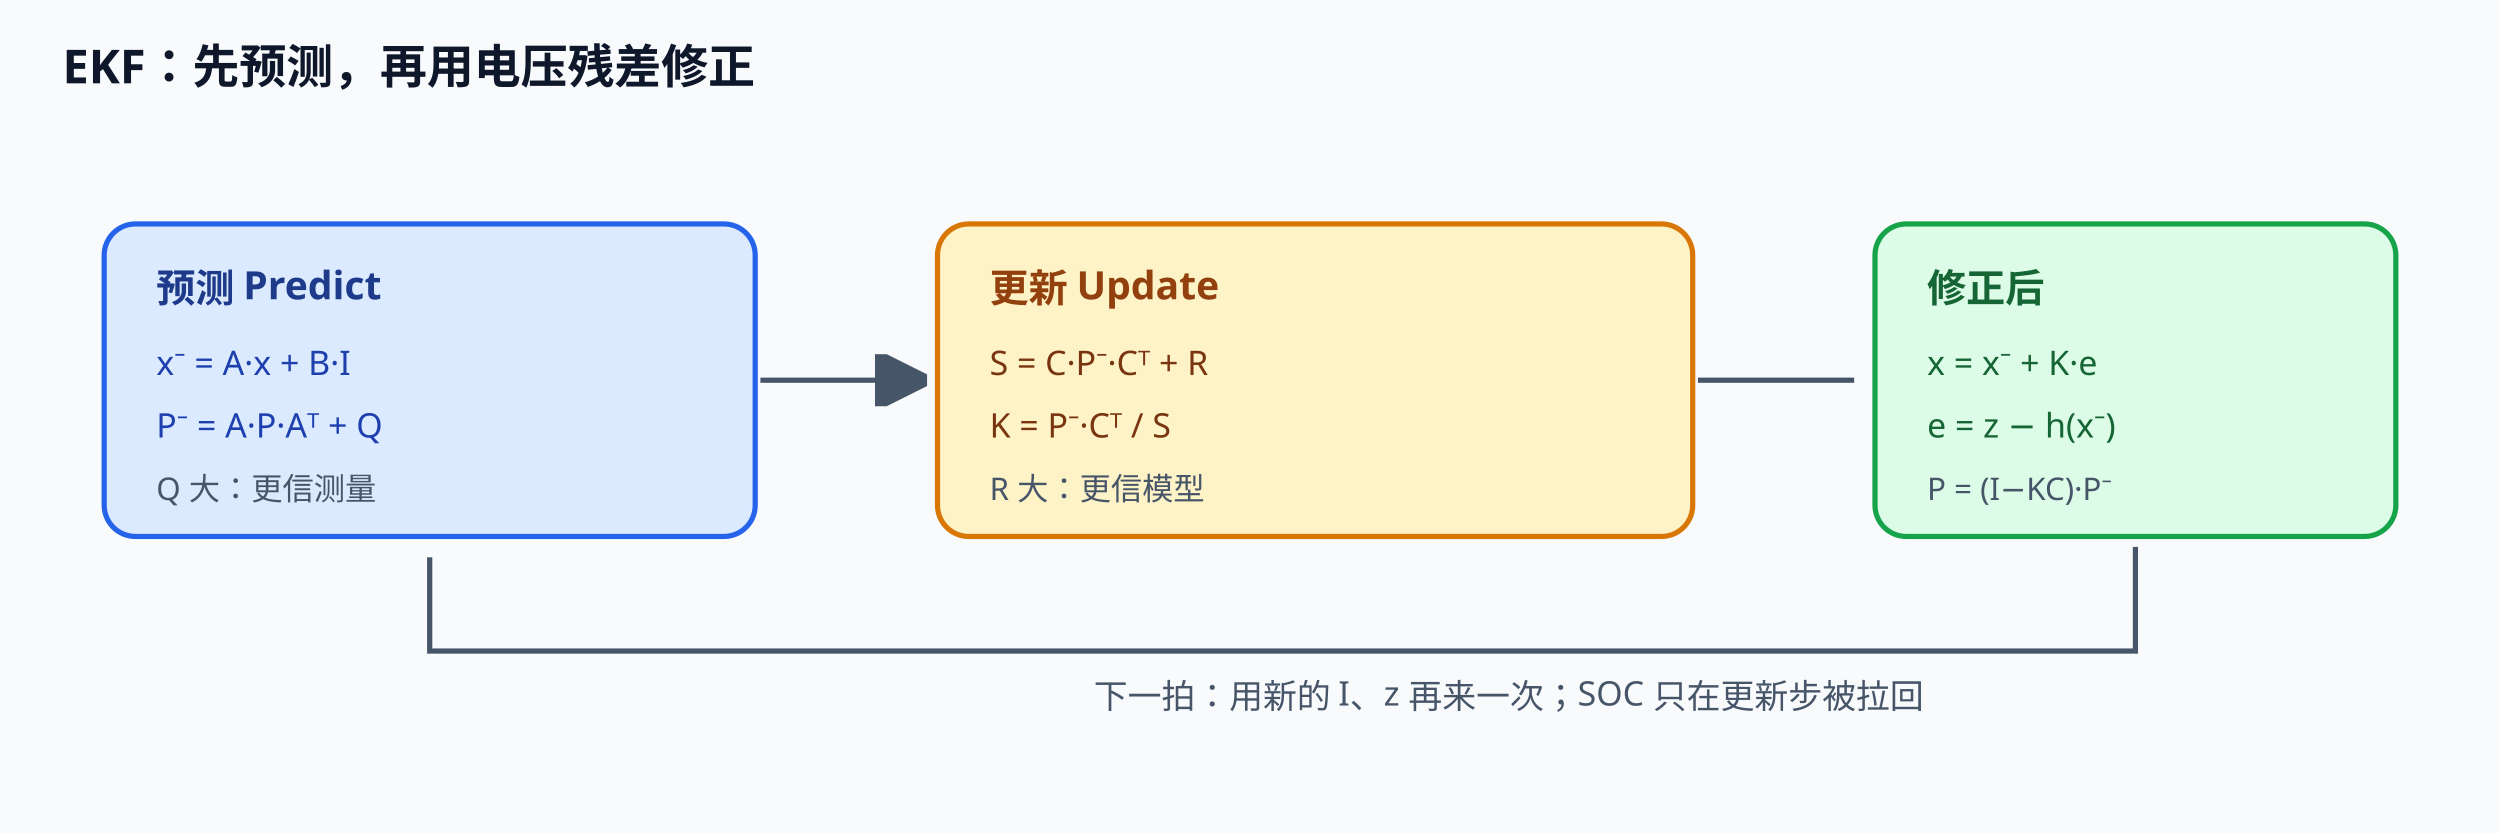
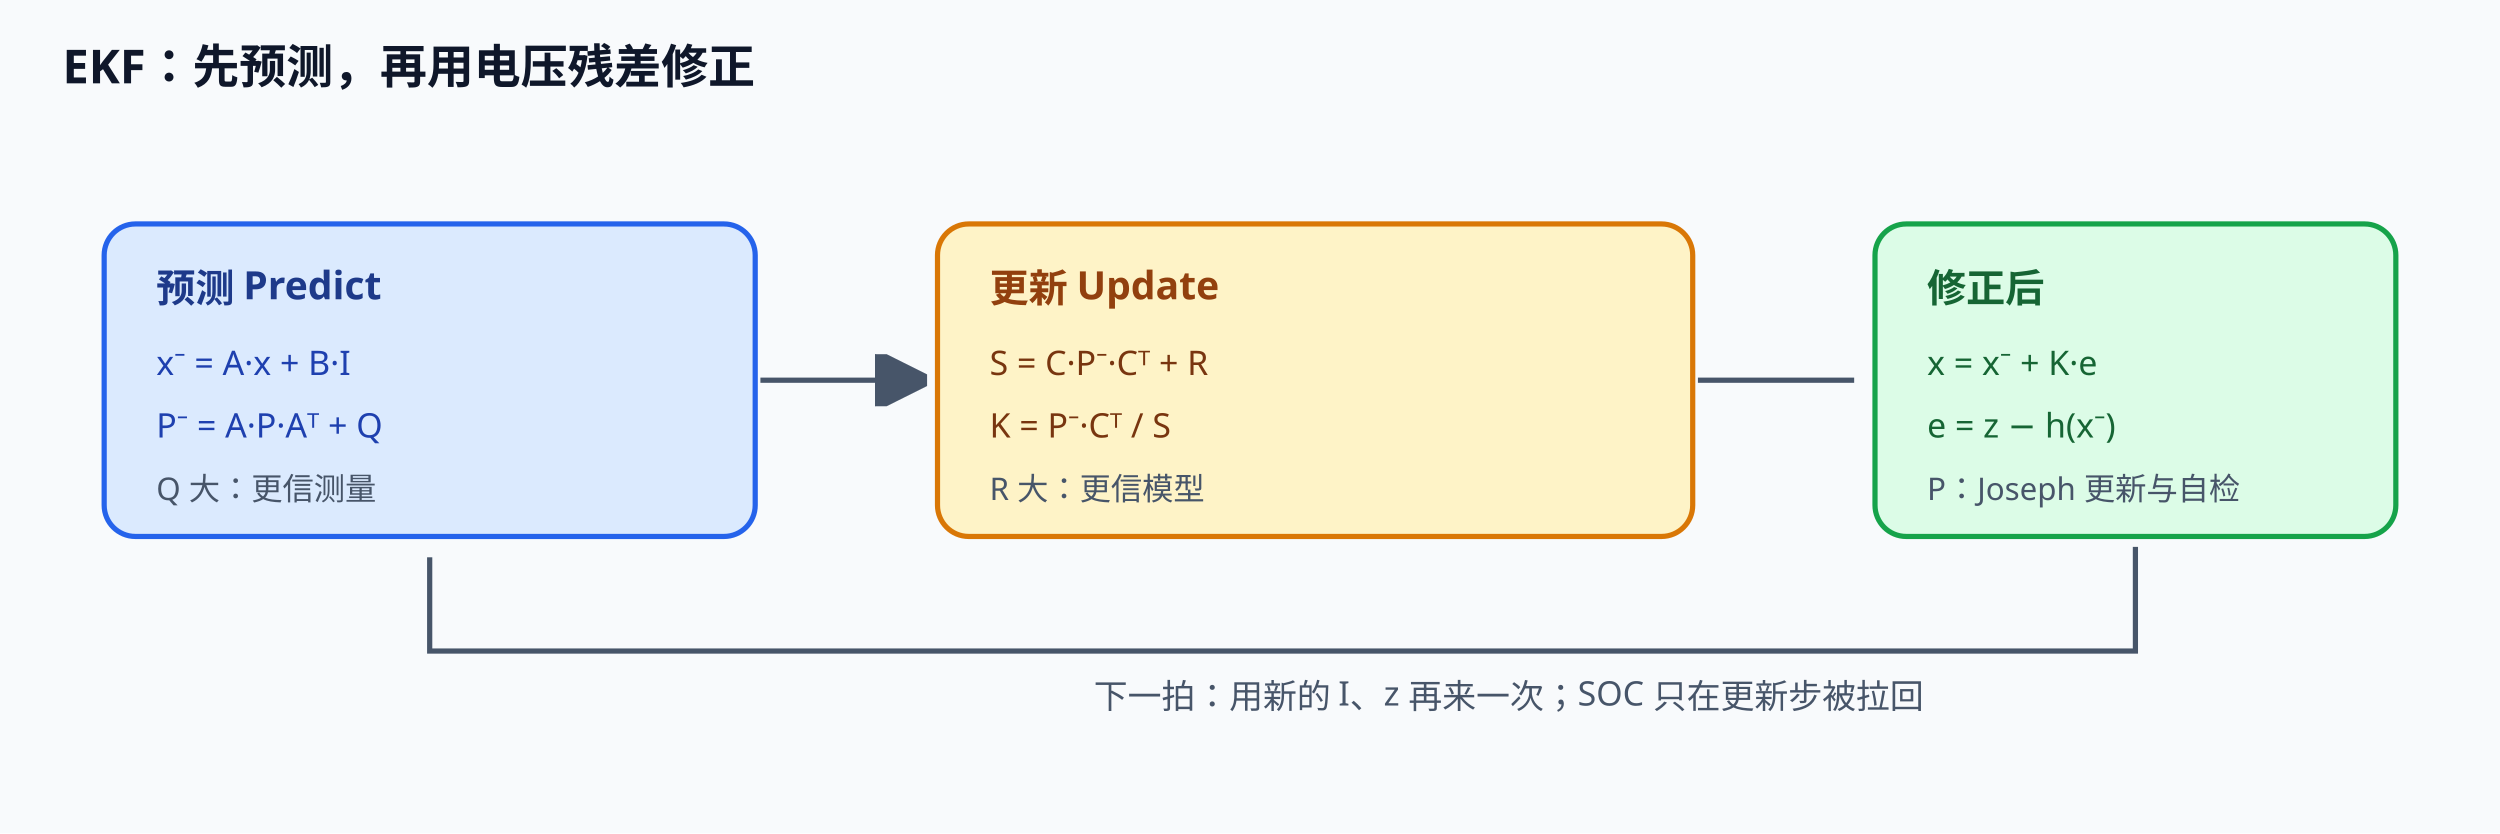
<svg xmlns="http://www.w3.org/2000/svg" viewBox="0 0 960 320" width="960" height="320" role="img" aria-label="EKF 预测与更新循环">
  <rect x="0" y="0" width="960" height="320" fill="#f8fafc" />
  <text x="24" y="32" font-family="Noto Sans SC, Microsoft YaHei, sans-serif" font-size="18" font-weight="700" fill="#0f172a">EKF：先预测，再用电压残差修正</text>
  <g font-family="Noto Sans SC, Microsoft YaHei, sans-serif">
    <rect x="40" y="86" width="250" height="120" rx="12" fill="#dbeafe" stroke="#2563eb" stroke-width="2" />
    <text x="60" y="116" font-size="15" font-weight="700" fill="#1e3a8a">预测 Predict</text>
    <text x="60" y="144" font-size="13" fill="#1e40af">x⁻ = A·x + B·I</text>
    <text x="60" y="168" font-size="13" fill="#1e40af">P⁻ = A·P·Aᵀ + Q</text>
    <text x="60" y="192" font-size="12" fill="#475569">Q 大：更信测量</text>
    <rect x="360" y="86" width="290" height="120" rx="12" fill="#fef3c7" stroke="#d97706" stroke-width="2" />
    <text x="380" y="116" font-size="15" font-weight="700" fill="#92400e">更新 Update</text>
    <text x="380" y="144" font-size="13" fill="#78350f">S = C·P⁻·Cᵀ + R</text>
    <text x="380" y="168" font-size="13" fill="#78350f">K = P⁻·Cᵀ / S</text>
    <text x="380" y="192" font-size="12" fill="#475569">R 大：更信模型</text>
    <rect x="720" y="86" width="200" height="120" rx="12" fill="#dcfce7" stroke="#16a34a" stroke-width="2" />
    <text x="740" y="116" font-size="15" font-weight="700" fill="#166534">修正后</text>
    <text x="740" y="144" font-size="13" fill="#166534">x = x⁻ + K·e</text>
    <text x="740" y="168" font-size="13" fill="#166534">e = z − h(x⁻)</text>
-     <text x="740" y="192" font-size="12" fill="#475569">P = (I−KC)·P⁻</text>
+     <text x="740" y="192" font-size="12" fill="#475569">P：Joseph 更新与自检</text>
  </g>
  <g stroke="#475569" stroke-width="2" fill="none" marker-end="url(#a)">
    <defs>
      <marker id="a" markerWidth="10" markerHeight="10" refX="8" refY="5" orient="auto">
        <path d="M0,0 L10,5 L0,10 z" fill="#475569" />
      </marker>
    </defs>
    <line x1="292" y1="146" x2="352" y2="146" />
    <line x1="652" y1="146" x2="712" y2="146" />
    <path d="M820 210 L820 250 L165 250 L165 214" />
  </g>
  <text x="420" y="272" font-family="Noto Sans SC, Microsoft YaHei, sans-serif" font-size="13" fill="#475569">下一拍：用新的 I、z 再来一次；SOC 只在更新步被拉回</text>
</svg>
